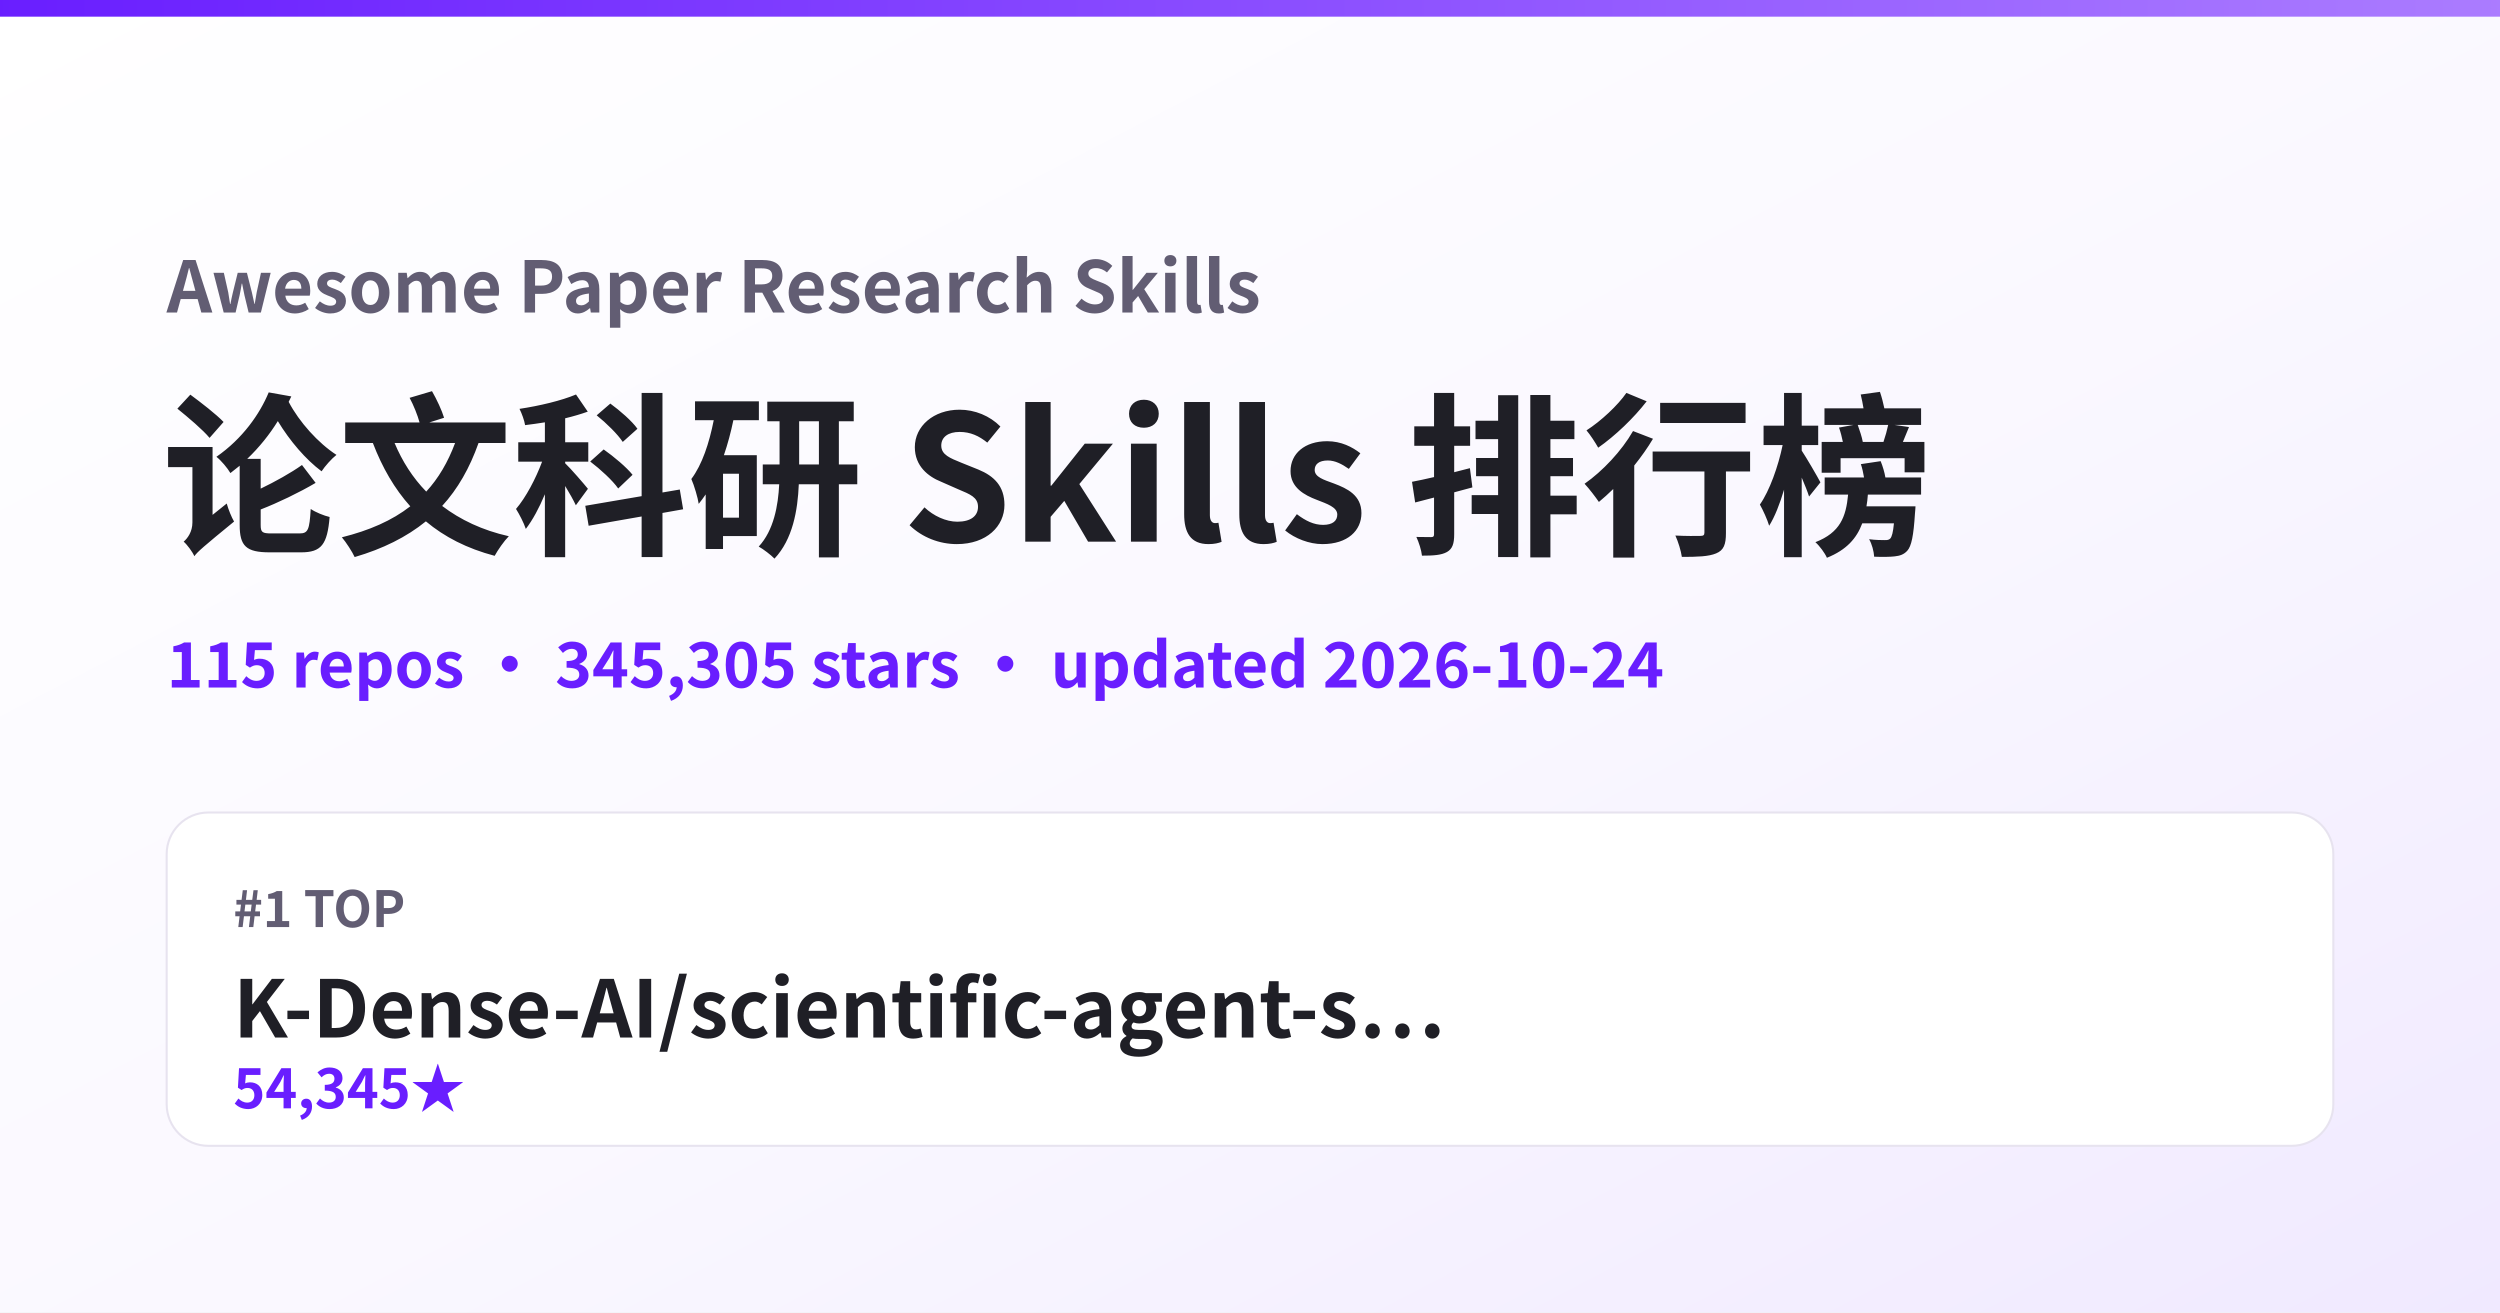
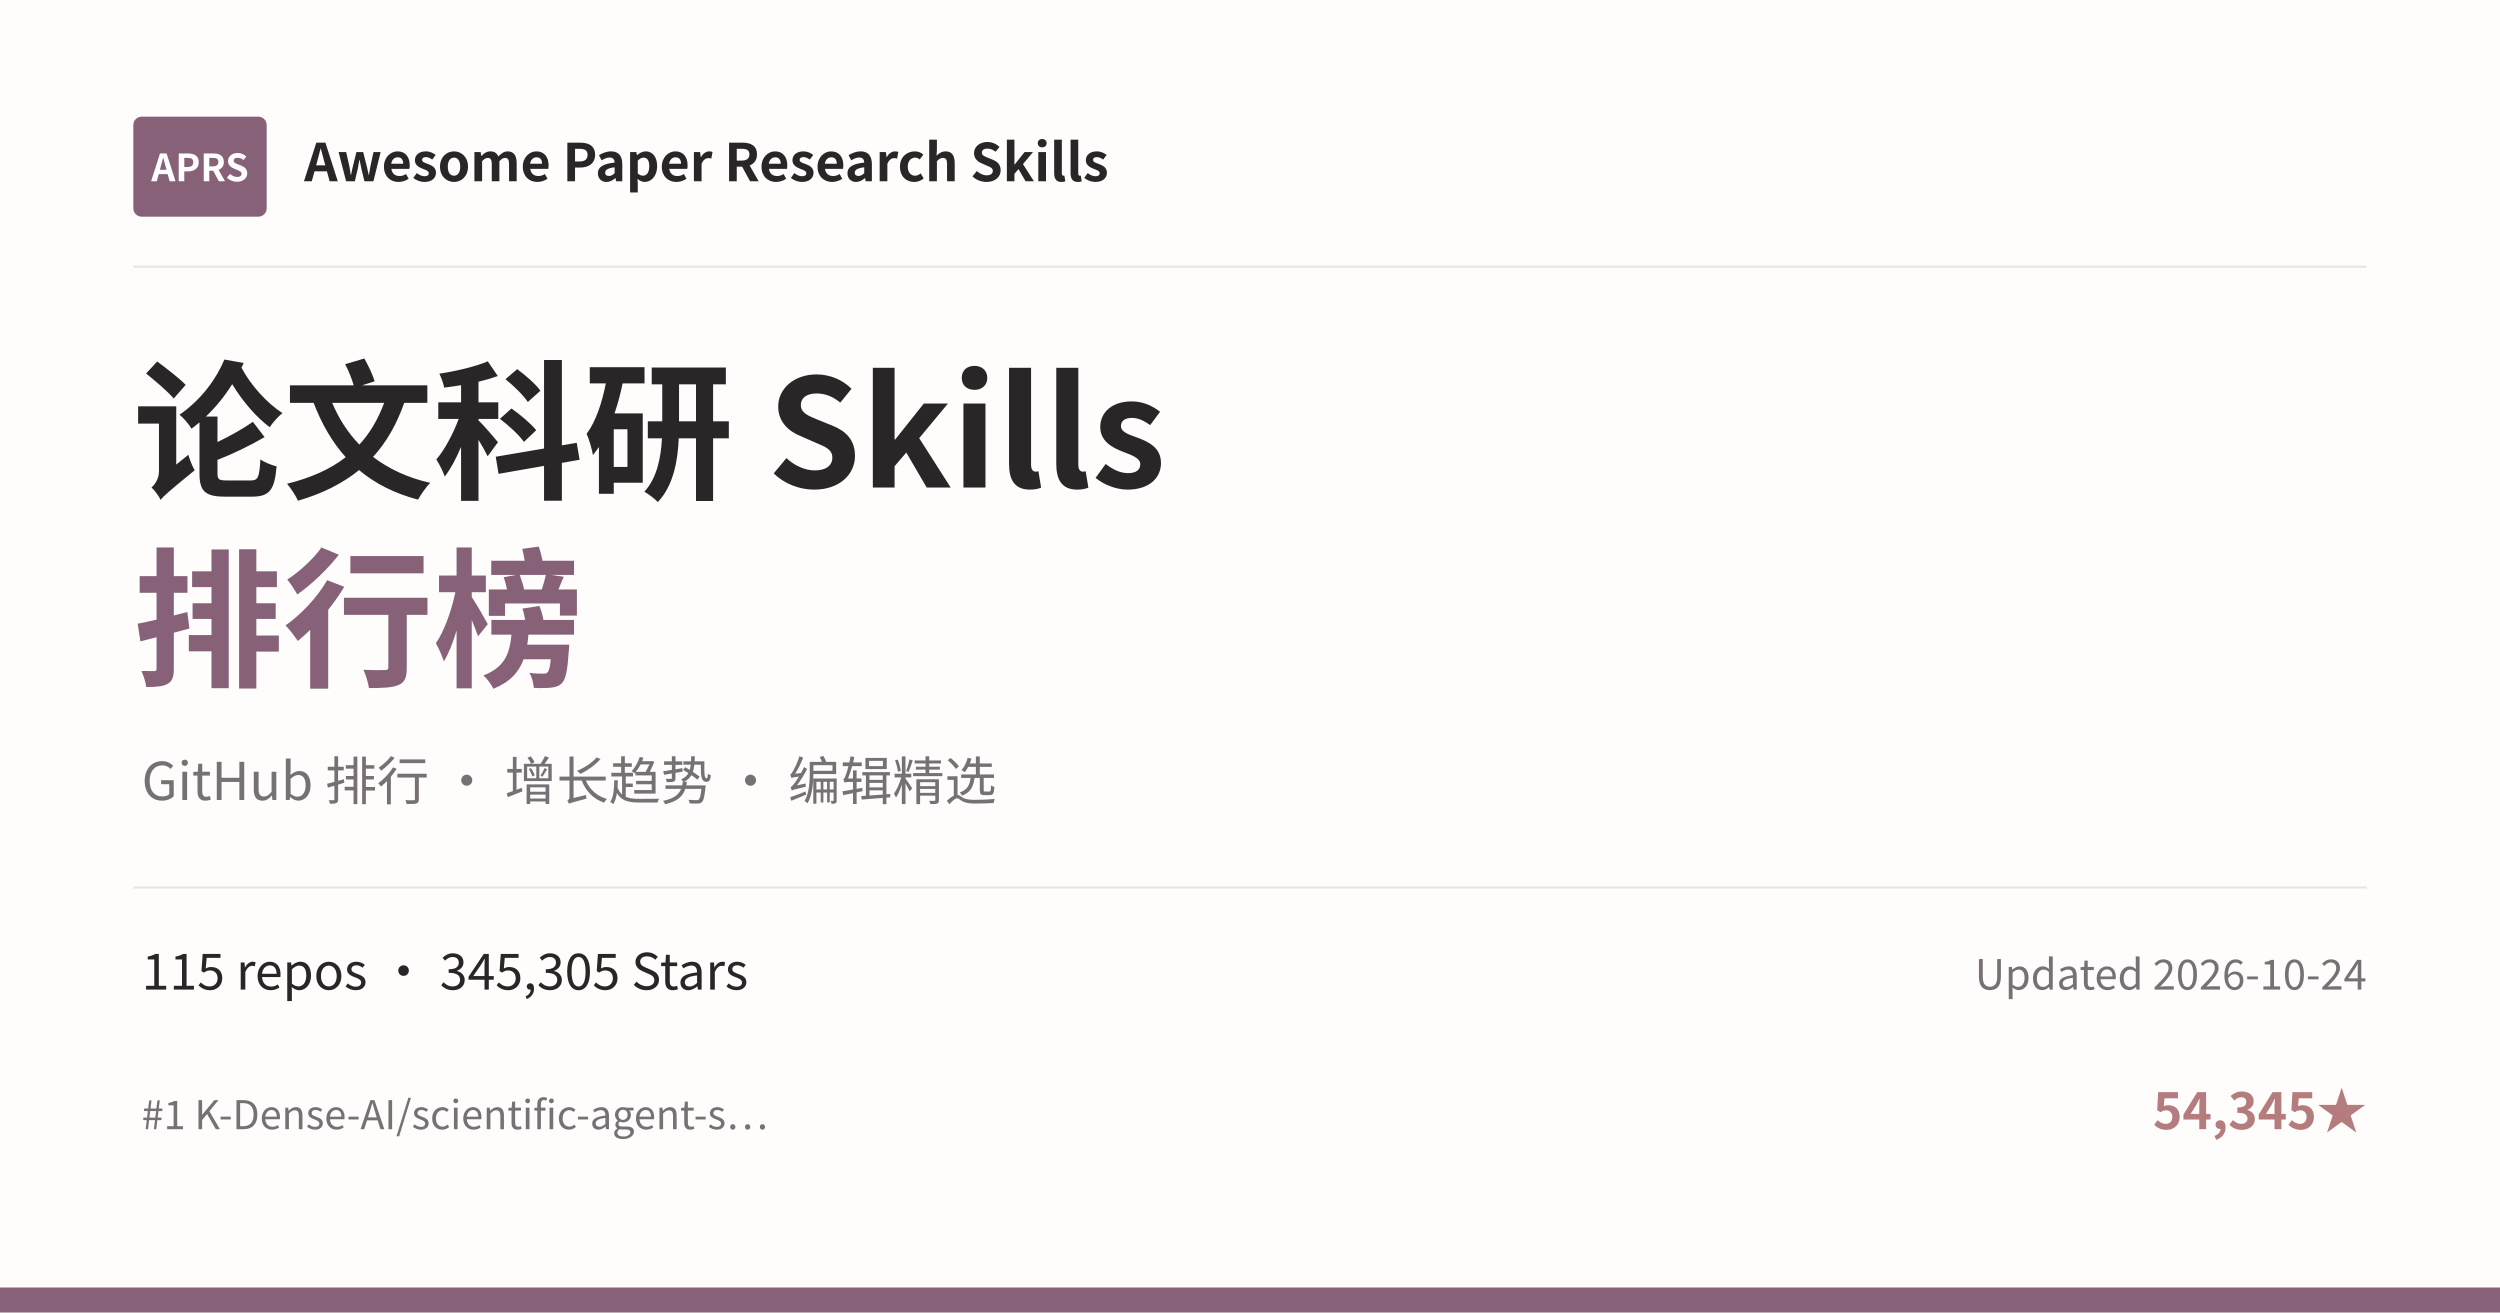
<svg xmlns="http://www.w3.org/2000/svg" width="1200" height="630" viewBox="0 0 1200 630">
-   <defs>
-     <linearGradient id="bg" x1="0" y1="0" x2="1" y2="1">
-       <stop offset="0%" stop-color="#ffffff" />
-       <stop offset="55%" stop-color="#faf8ff" />
-       <stop offset="100%" stop-color="#f0e9ff" />
-     </linearGradient>
-     <linearGradient id="accent" x1="0" y1="0" x2="1" y2="0">
-       <stop offset="0%" stop-color="#691eff" />
-       <stop offset="100%" stop-color="#ab7cff" />
-     </linearGradient>
-   </defs>
-   <rect width="1200" height="630" fill="url(#bg)" />
-   <rect x="0" y="0" width="1200" height="8" fill="url(#accent)" />
-   <text x="80" y="150" font-family="Noto Sans CJK SC, Microsoft YaHei, PingFang SC, sans-serif" font-size="34" fill="#625d73" font-weight="600">Awesome Paper Research Skills</text>
-   <text x="78" y="260" font-family="Noto Sans CJK SC, Microsoft YaHei, PingFang SC, sans-serif" font-size="84" fill="#1f1f26" font-weight="800">论文科研 Skills 排行榜</text>
-   <text x="80" y="330" font-family="Noto Sans CJK SC, Microsoft YaHei, PingFang SC, sans-serif" font-size="30" fill="#691eff" font-weight="600">115 repos · 345,305 stars · updated 2026-10-24</text>
-   <rect x="80" y="390" width="1040" height="160" rx="20" fill="#ffffff" stroke="#e7e3ef" stroke-width="1" />
-   <text x="112" y="445" font-family="Noto Sans CJK SC, Microsoft YaHei, PingFang SC, sans-serif" font-size="24" fill="#625d73" font-weight="600">#1 TOP</text>
-   <text x="112" y="498" font-family="Noto Sans CJK SC, Microsoft YaHei, PingFang SC, sans-serif" font-size="38" fill="#1f1f26" font-weight="700">K-Dense-AI/scientific-agent-s…</text>
-   <text x="112" y="532" font-family="Noto Sans CJK SC, Microsoft YaHei, PingFang SC, sans-serif" font-size="26" fill="#691eff" font-weight="800">54,345★</text>
+   <rect width="1200" height="630" fill="#FEFDFC" />
+   <rect x="64" y="56" width="64" height="48" rx="4" fill="#866178" />
+   <text x="96" y="87" text-anchor="middle" font-family="Noto Sans CJK SC, Microsoft YaHei, PingFang SC, sans-serif" font-size="18" font-weight="700" fill="#FFFFFF">APRS</text>
+   <text x="146" y="87" font-family="Noto Sans CJK SC, Microsoft YaHei, PingFang SC, sans-serif" font-size="25" font-weight="600" fill="#292628">Awesome Paper Research Skills</text>
+   <line x1="64" y1="128" x2="1136" y2="128" stroke="#E9E4E2" />
+   <text x="64" y="234" font-family="Noto Sans CJK SC, Microsoft YaHei, PingFang SC, sans-serif" font-size="72" font-weight="700" fill="#292628">论文科研 Skills</text>
+   <text x="64" y="324" font-family="Noto Sans CJK SC, Microsoft YaHei, PingFang SC, sans-serif" font-size="72" font-weight="700" fill="#866178">排行榜</text>
+   <text x="68" y="384" font-family="Noto Sans CJK SC, Microsoft YaHei, PingFang SC, sans-serif" font-size="25" fill="#777074">GitHub 排行 · 增长趋势 · 编辑精选</text>
+   <line x1="64" y1="426" x2="1136" y2="426" stroke="#E9E4E2" />
+   <text x="68" y="475" font-family="Noto Sans CJK SC, Microsoft YaHei, PingFang SC, sans-serif" font-size="24" fill="#292628">115 repos · 345,305 Stars</text>
+   <text x="1136" y="475" text-anchor="end" font-family="Noto Sans CJK SC, Microsoft YaHei, PingFang SC, sans-serif" font-size="20" fill="#777074">Updated 2026-10-24</text>
+   <text x="68" y="542" font-family="Noto Sans CJK SC, Microsoft YaHei, PingFang SC, sans-serif" font-size="19" fill="#777074">#1 K-Dense-AI/scientific-agent-s…</text>
+   <text x="1136" y="542" text-anchor="end" font-family="Noto Sans CJK SC, Microsoft YaHei, PingFang SC, sans-serif" font-size="24" font-weight="600" fill="#B47C7D">54,345★</text>
+   <rect x="0" y="618" width="1200" height="12" fill="#866178" />
</svg>
